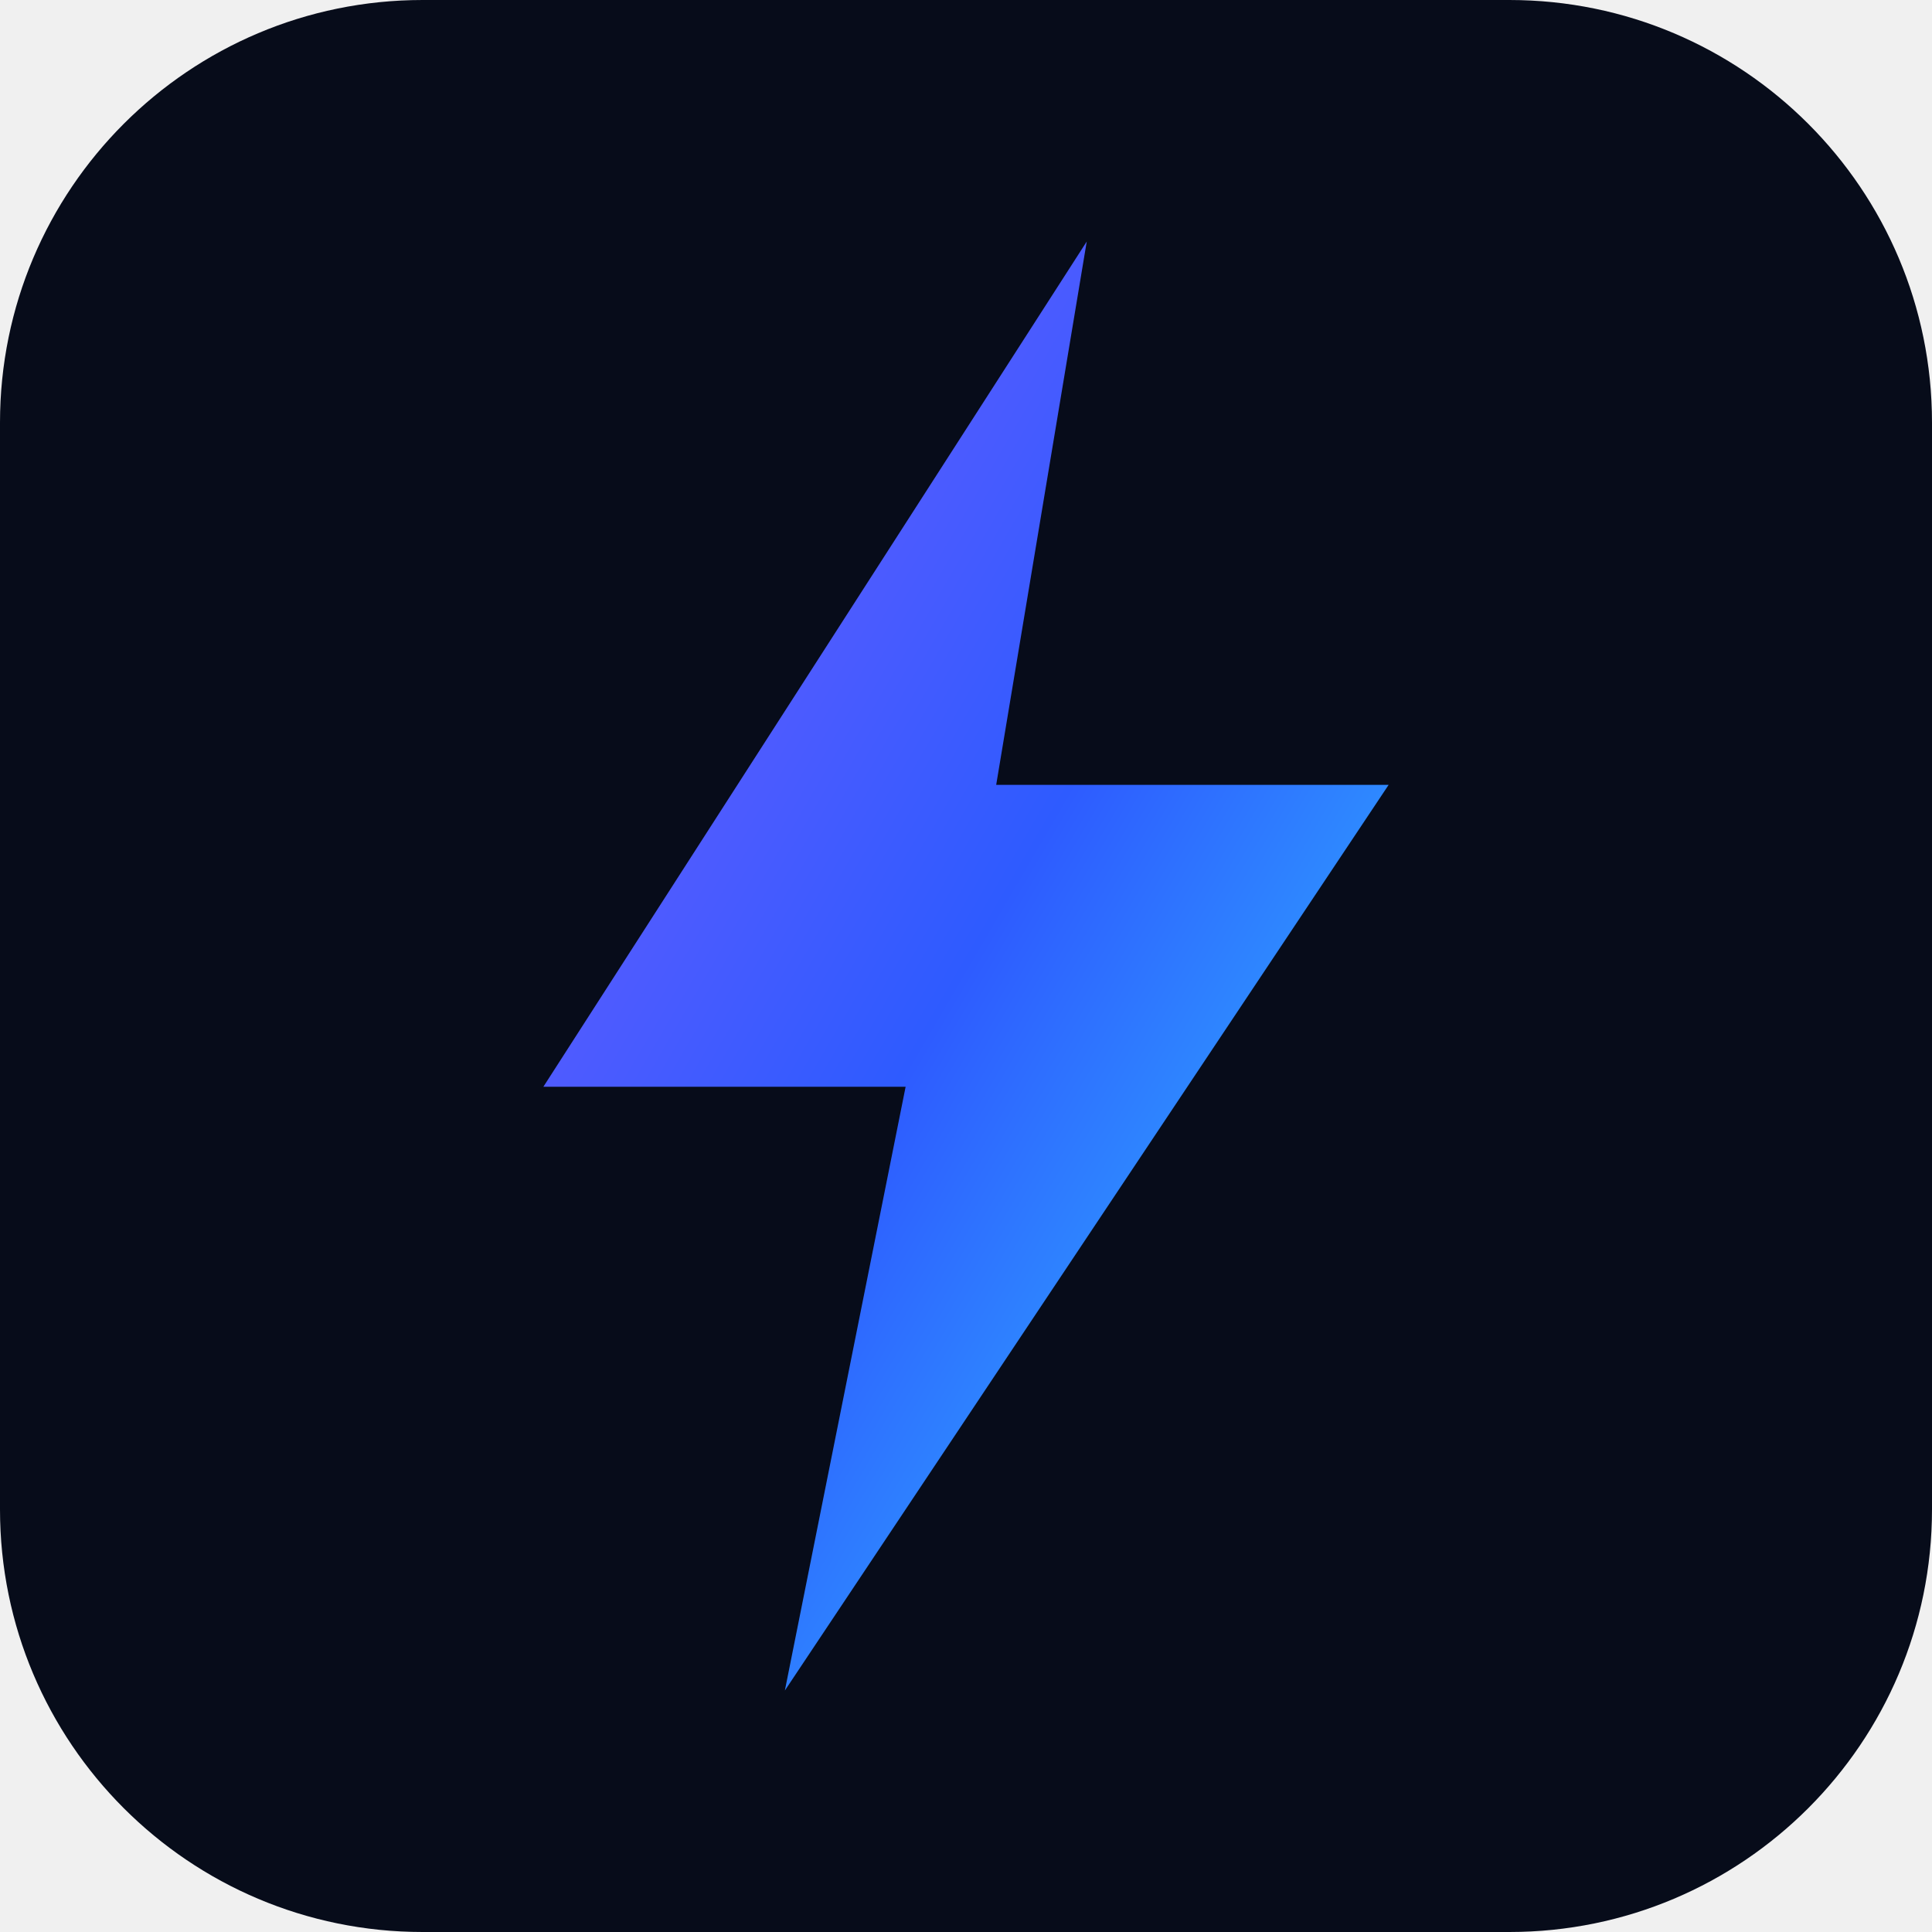
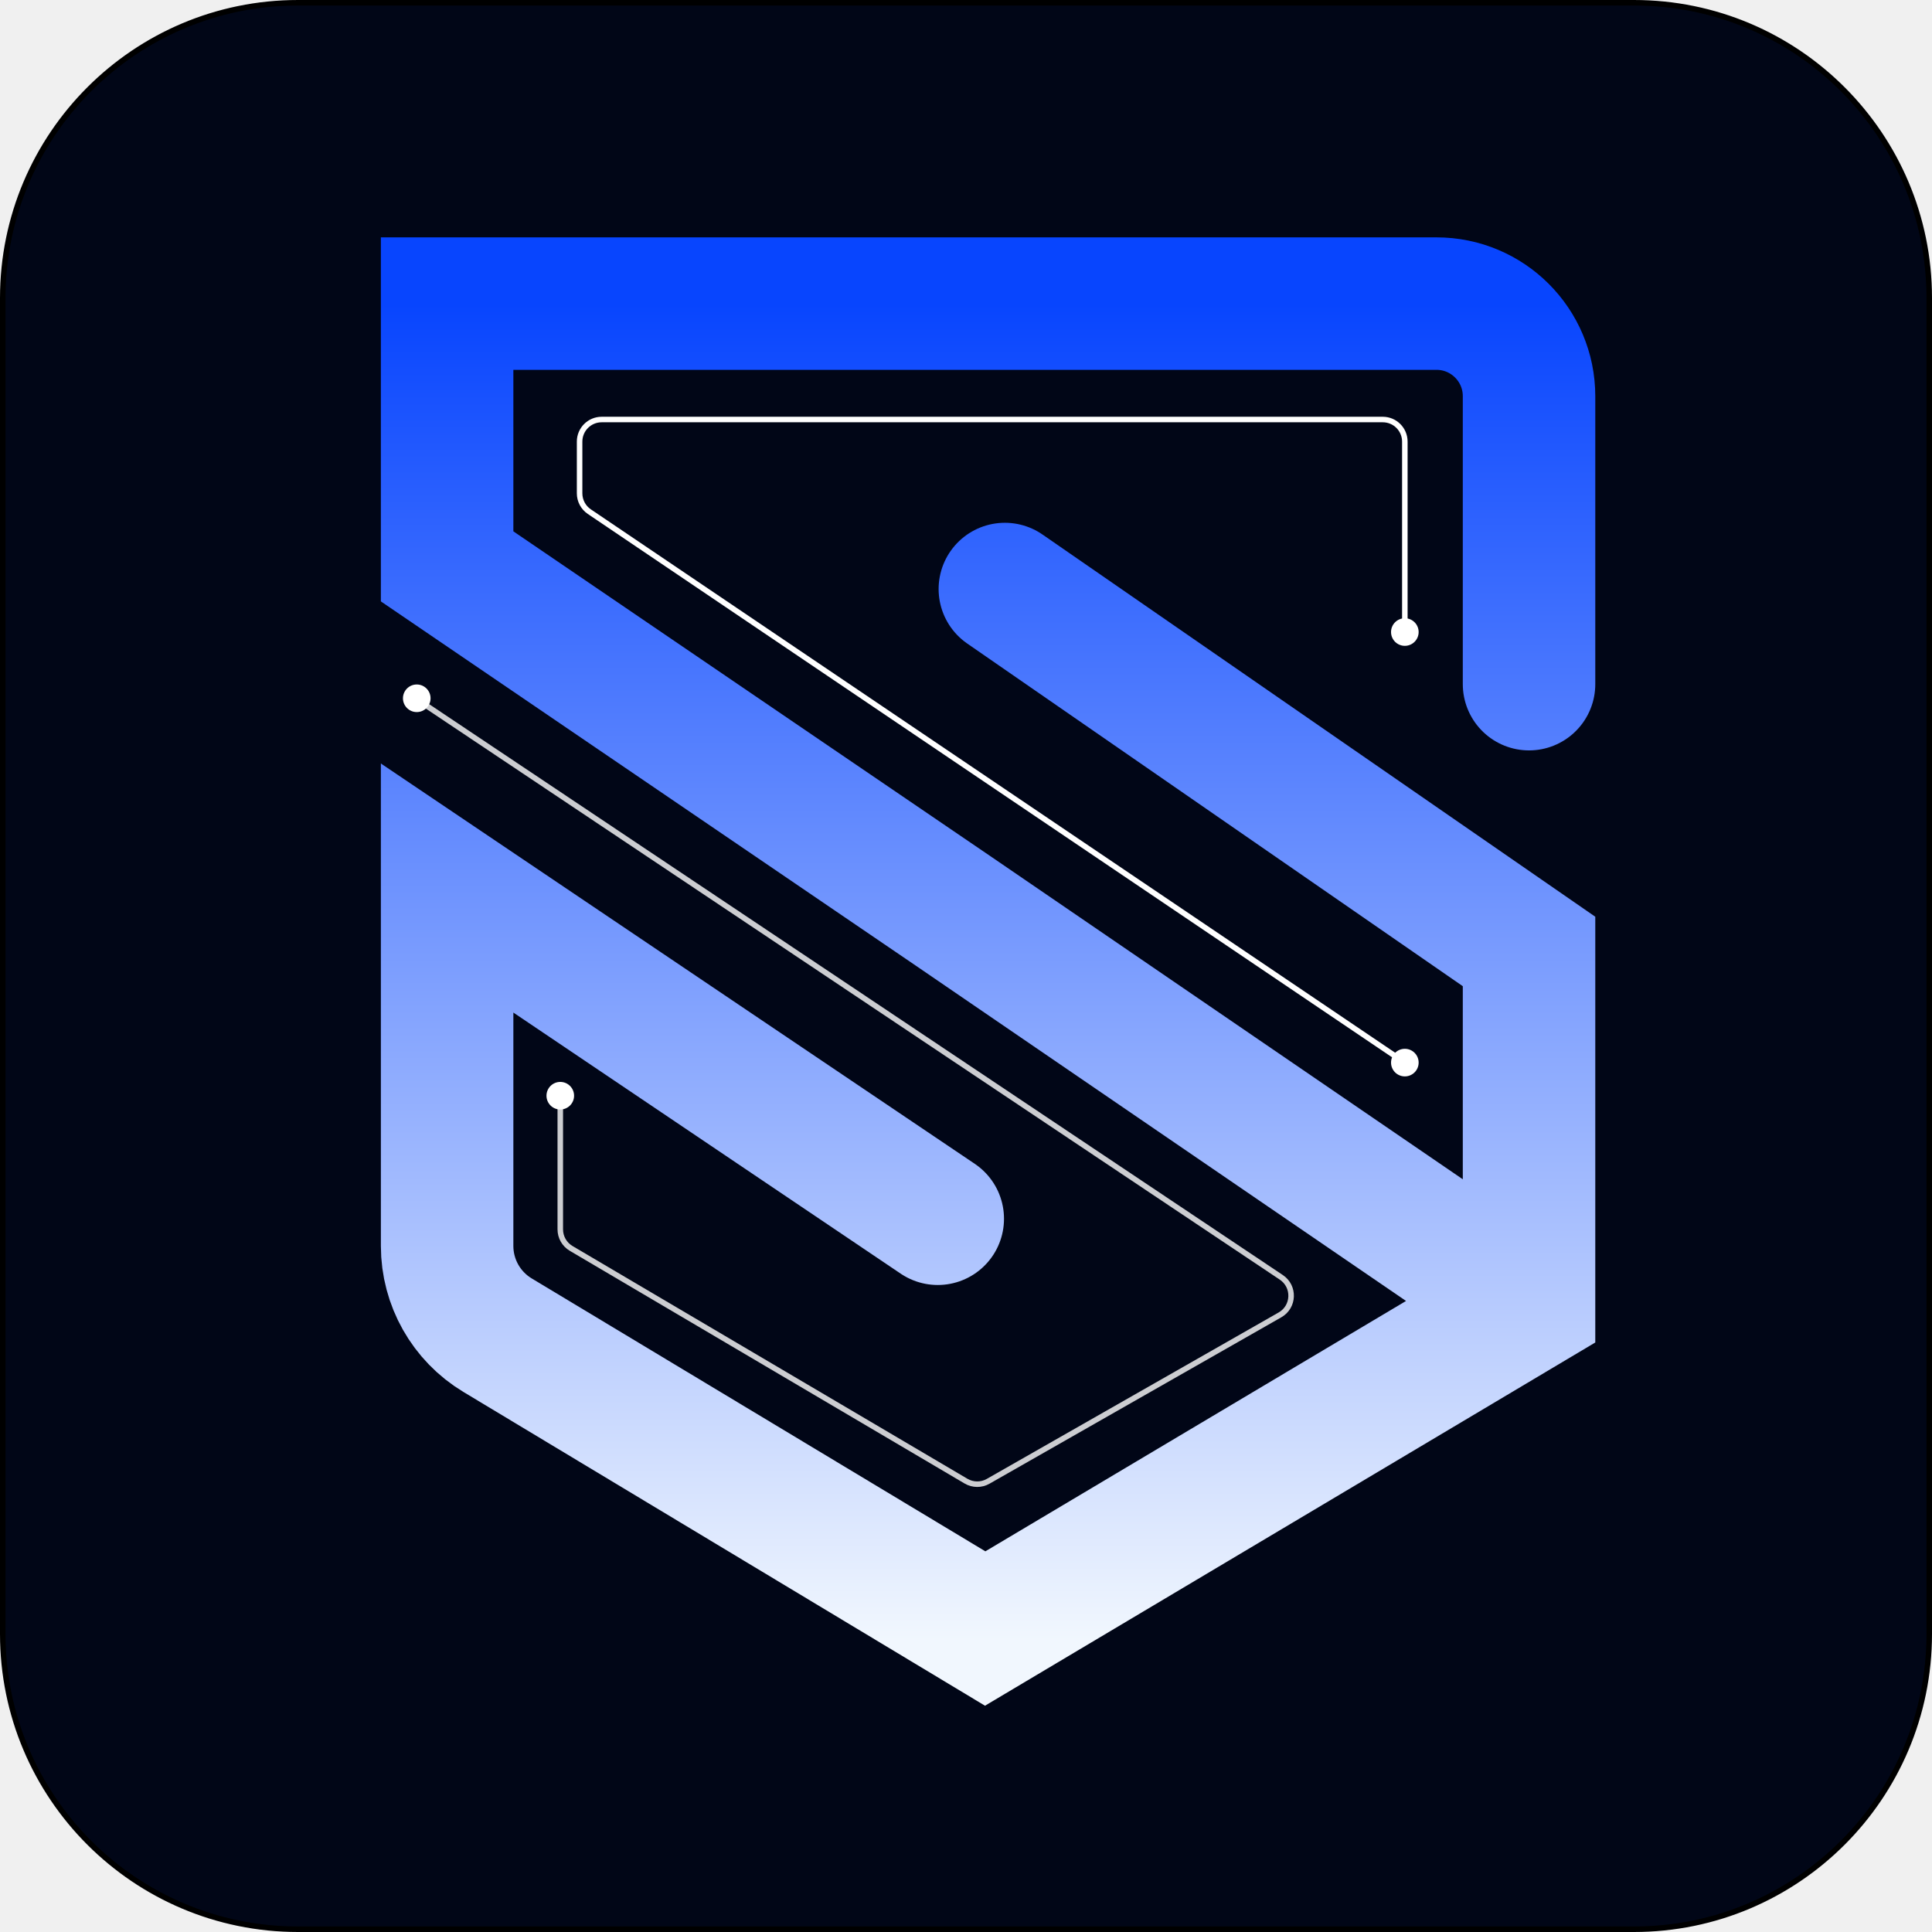
- <svg xmlns="http://www.w3.org/2000/svg" viewBox="0 0 64 64">
+ <svg xmlns="http://www.w3.org/2000/svg" width="350" height="350" viewBox="0 0 350 350" fill="none">
+   <rect x="0.5" y="0.5" width="349" height="349" rx="53.5" fill="#010617" />
+   <rect x="0.5" y="0.5" width="349" height="349" rx="53.5" stroke="black" />
+   <path d="M277 123.942V71.77C277 62.508 269.492 55 260.23 55H81V102.603L172.711 165.053L277 236.383M182.039 106.706L277 172.366V236.383L178.476 295.021L90.141 241.882C84.469 238.47 81 232.335 81 225.715V160.875L169.884 220.789" stroke="url(#paint0_linear_2263_226)" stroke-width="24" stroke-linecap="round" />
+   <path d="M254.5 114.5V80C254.5 77.791 252.709 76 250.5 76H109C106.791 76 105 77.791 105 80V89.375C105 90.704 105.66 91.946 106.761 92.69L254.5 192.5" stroke="white" />
+   <circle cx="254.5" cy="114.5" r="2.5" fill="white" />
+   <circle cx="254.5" cy="192.5" r="2.5" fill="white" />
+   <path d="M76 127L232.123 231.404C234.594 233.057 234.463 236.732 231.881 238.204L179.015 268.351C177.769 269.062 176.238 269.051 175.002 268.322L103.469 226.16C102.249 225.441 101.5 224.131 101.5 222.715V198.36" stroke="white" stroke-opacity="0.8" />
+   <circle cx="101.5" cy="198.5" r="2.5" fill="white" />
+   <circle cx="75.5" cy="126.5" r="2.5" fill="white" />
  <defs>
-     <linearGradient id="g" x1="0" y1="0" x2="1" y2="1">
-       <stop offset="0" stop-color="#7C5CFF" />
-       <stop offset="0.5" stop-color="#2E5BFF" />
-       <stop offset="1" stop-color="#2DD4FF" />
+     <linearGradient id="paint0_linear_2263_226" x1="179" y1="55" x2="179" y2="297.118" gradientUnits="userSpaceOnUse">
+       <stop stop-color="#0845FE" />
+       <stop offset="1" stop-color="#F1F7FE" />
    </linearGradient>
  </defs>
-   <rect width="64" height="64" rx="14" fill="#070C1A" />
-   <path d="M36 8 L18 36 L30 36 L26 56 L46 26 L33 26 Z" fill="url(#g)" />
</svg>
